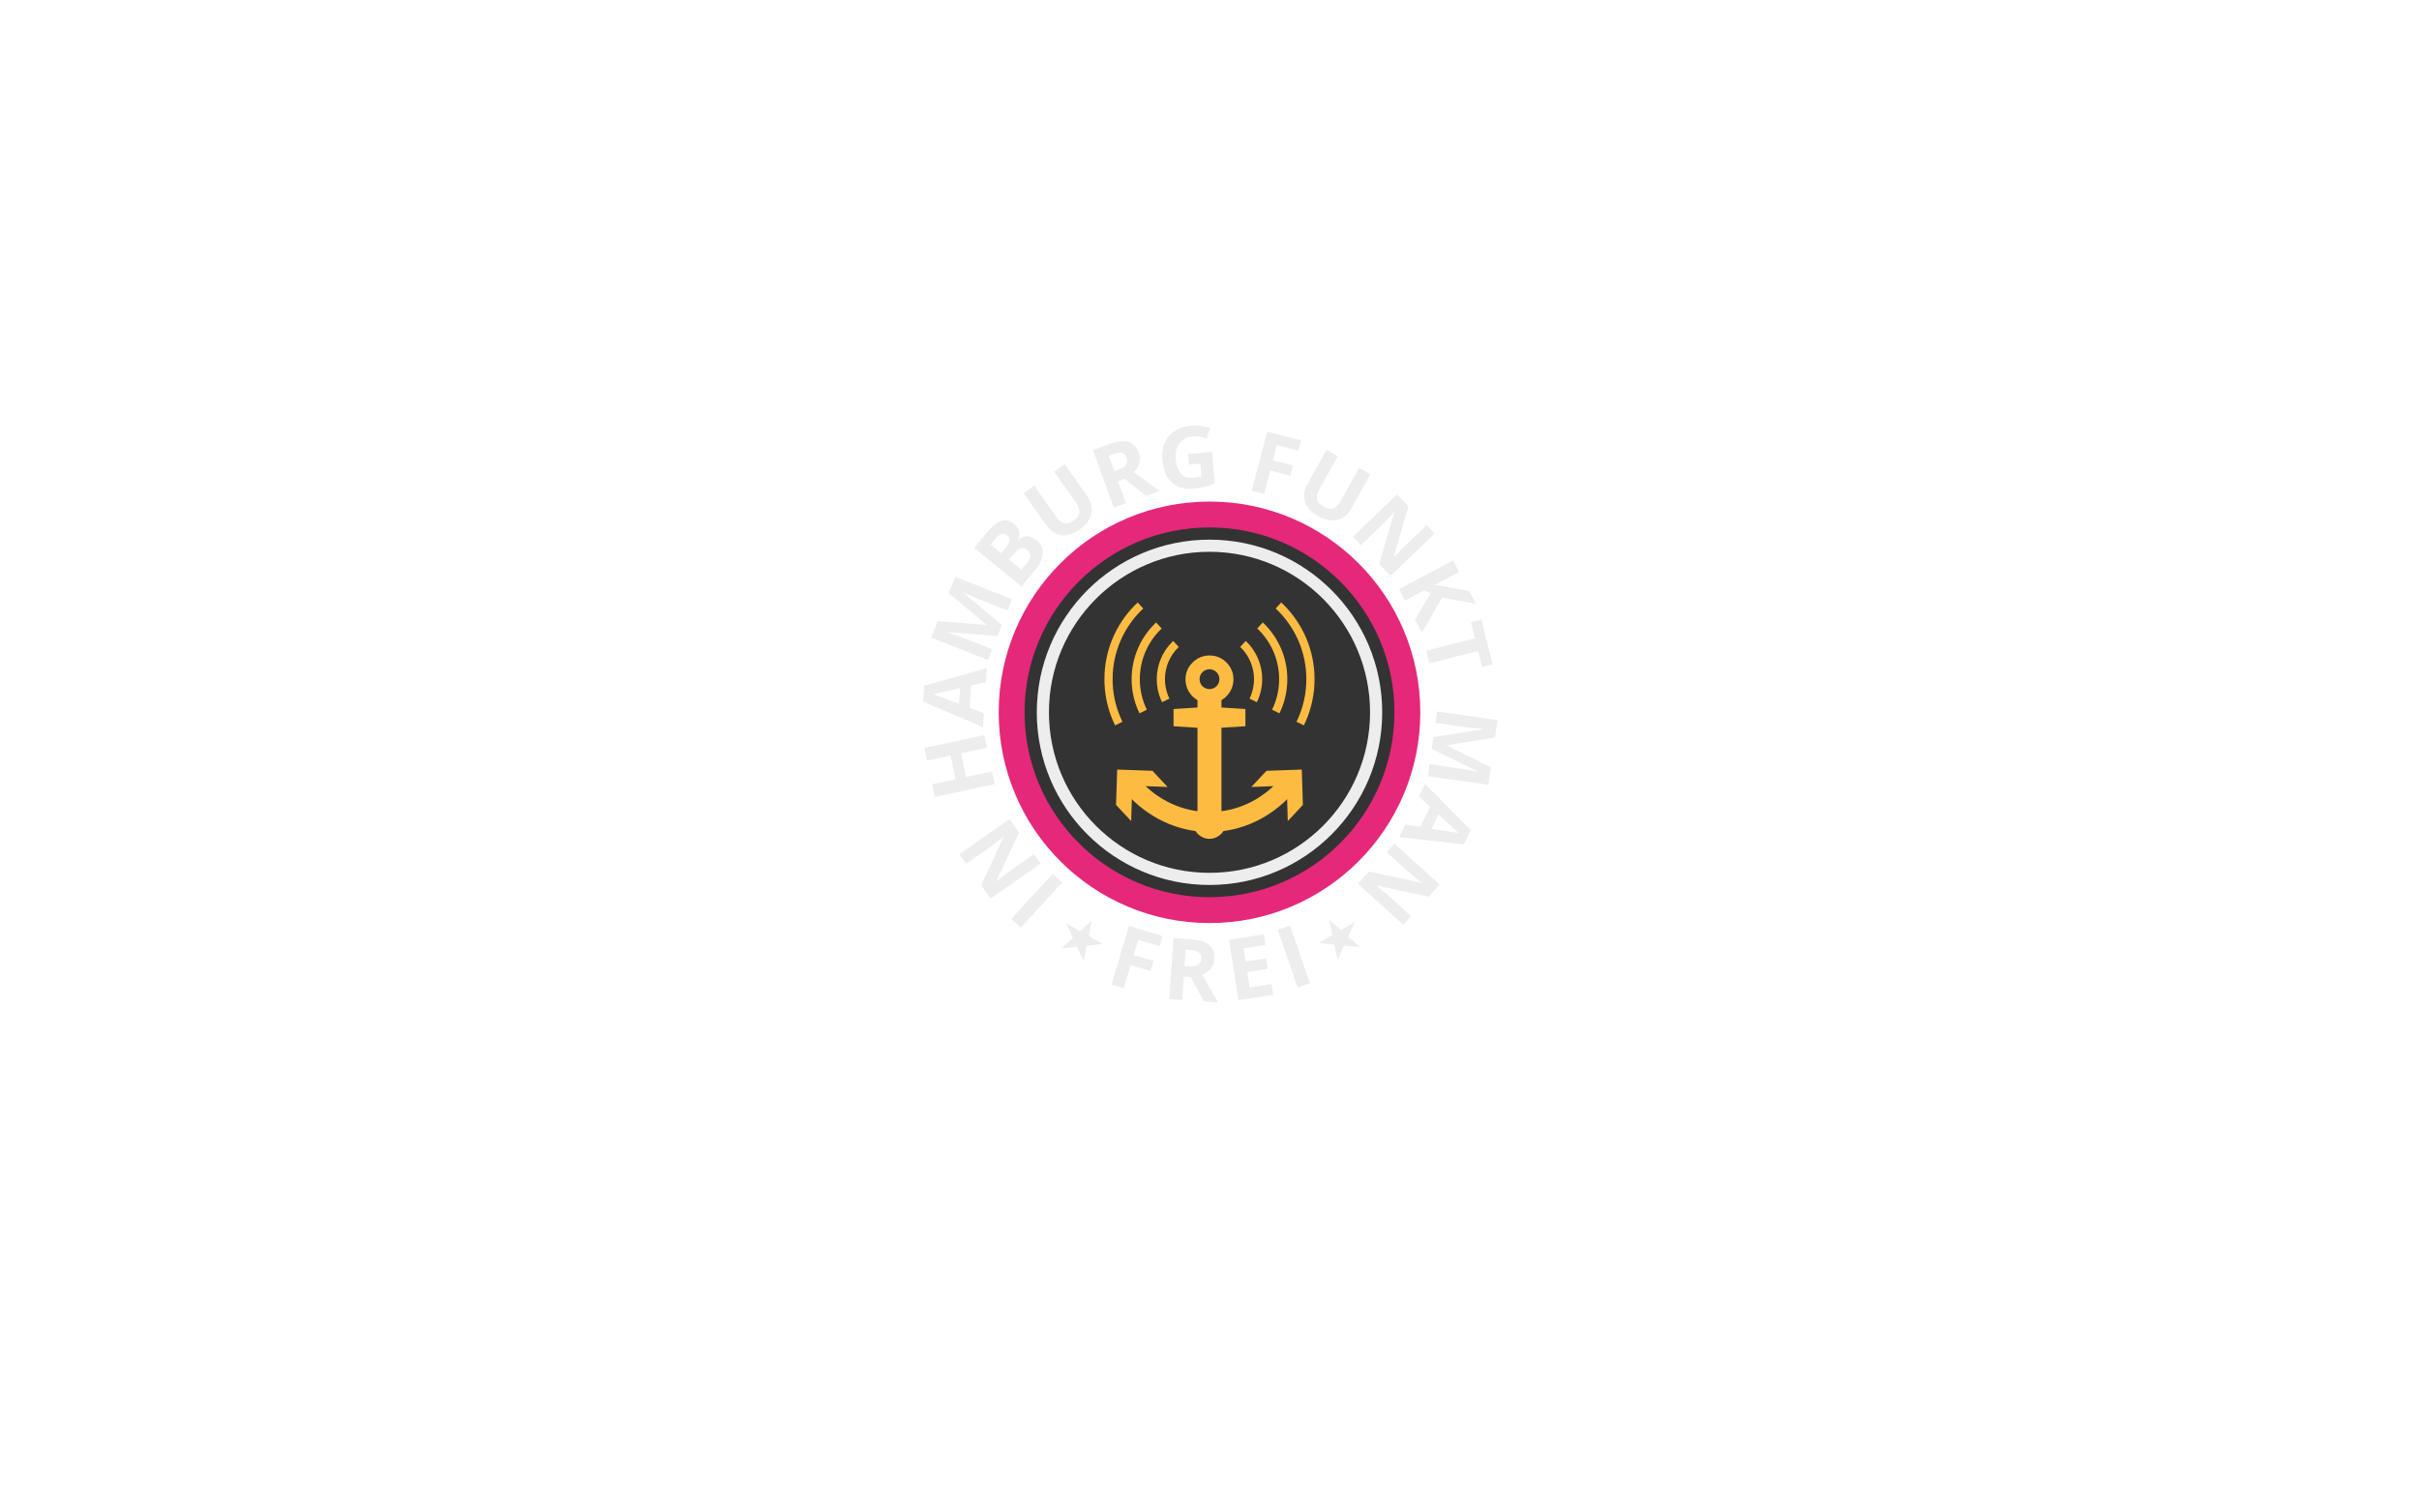
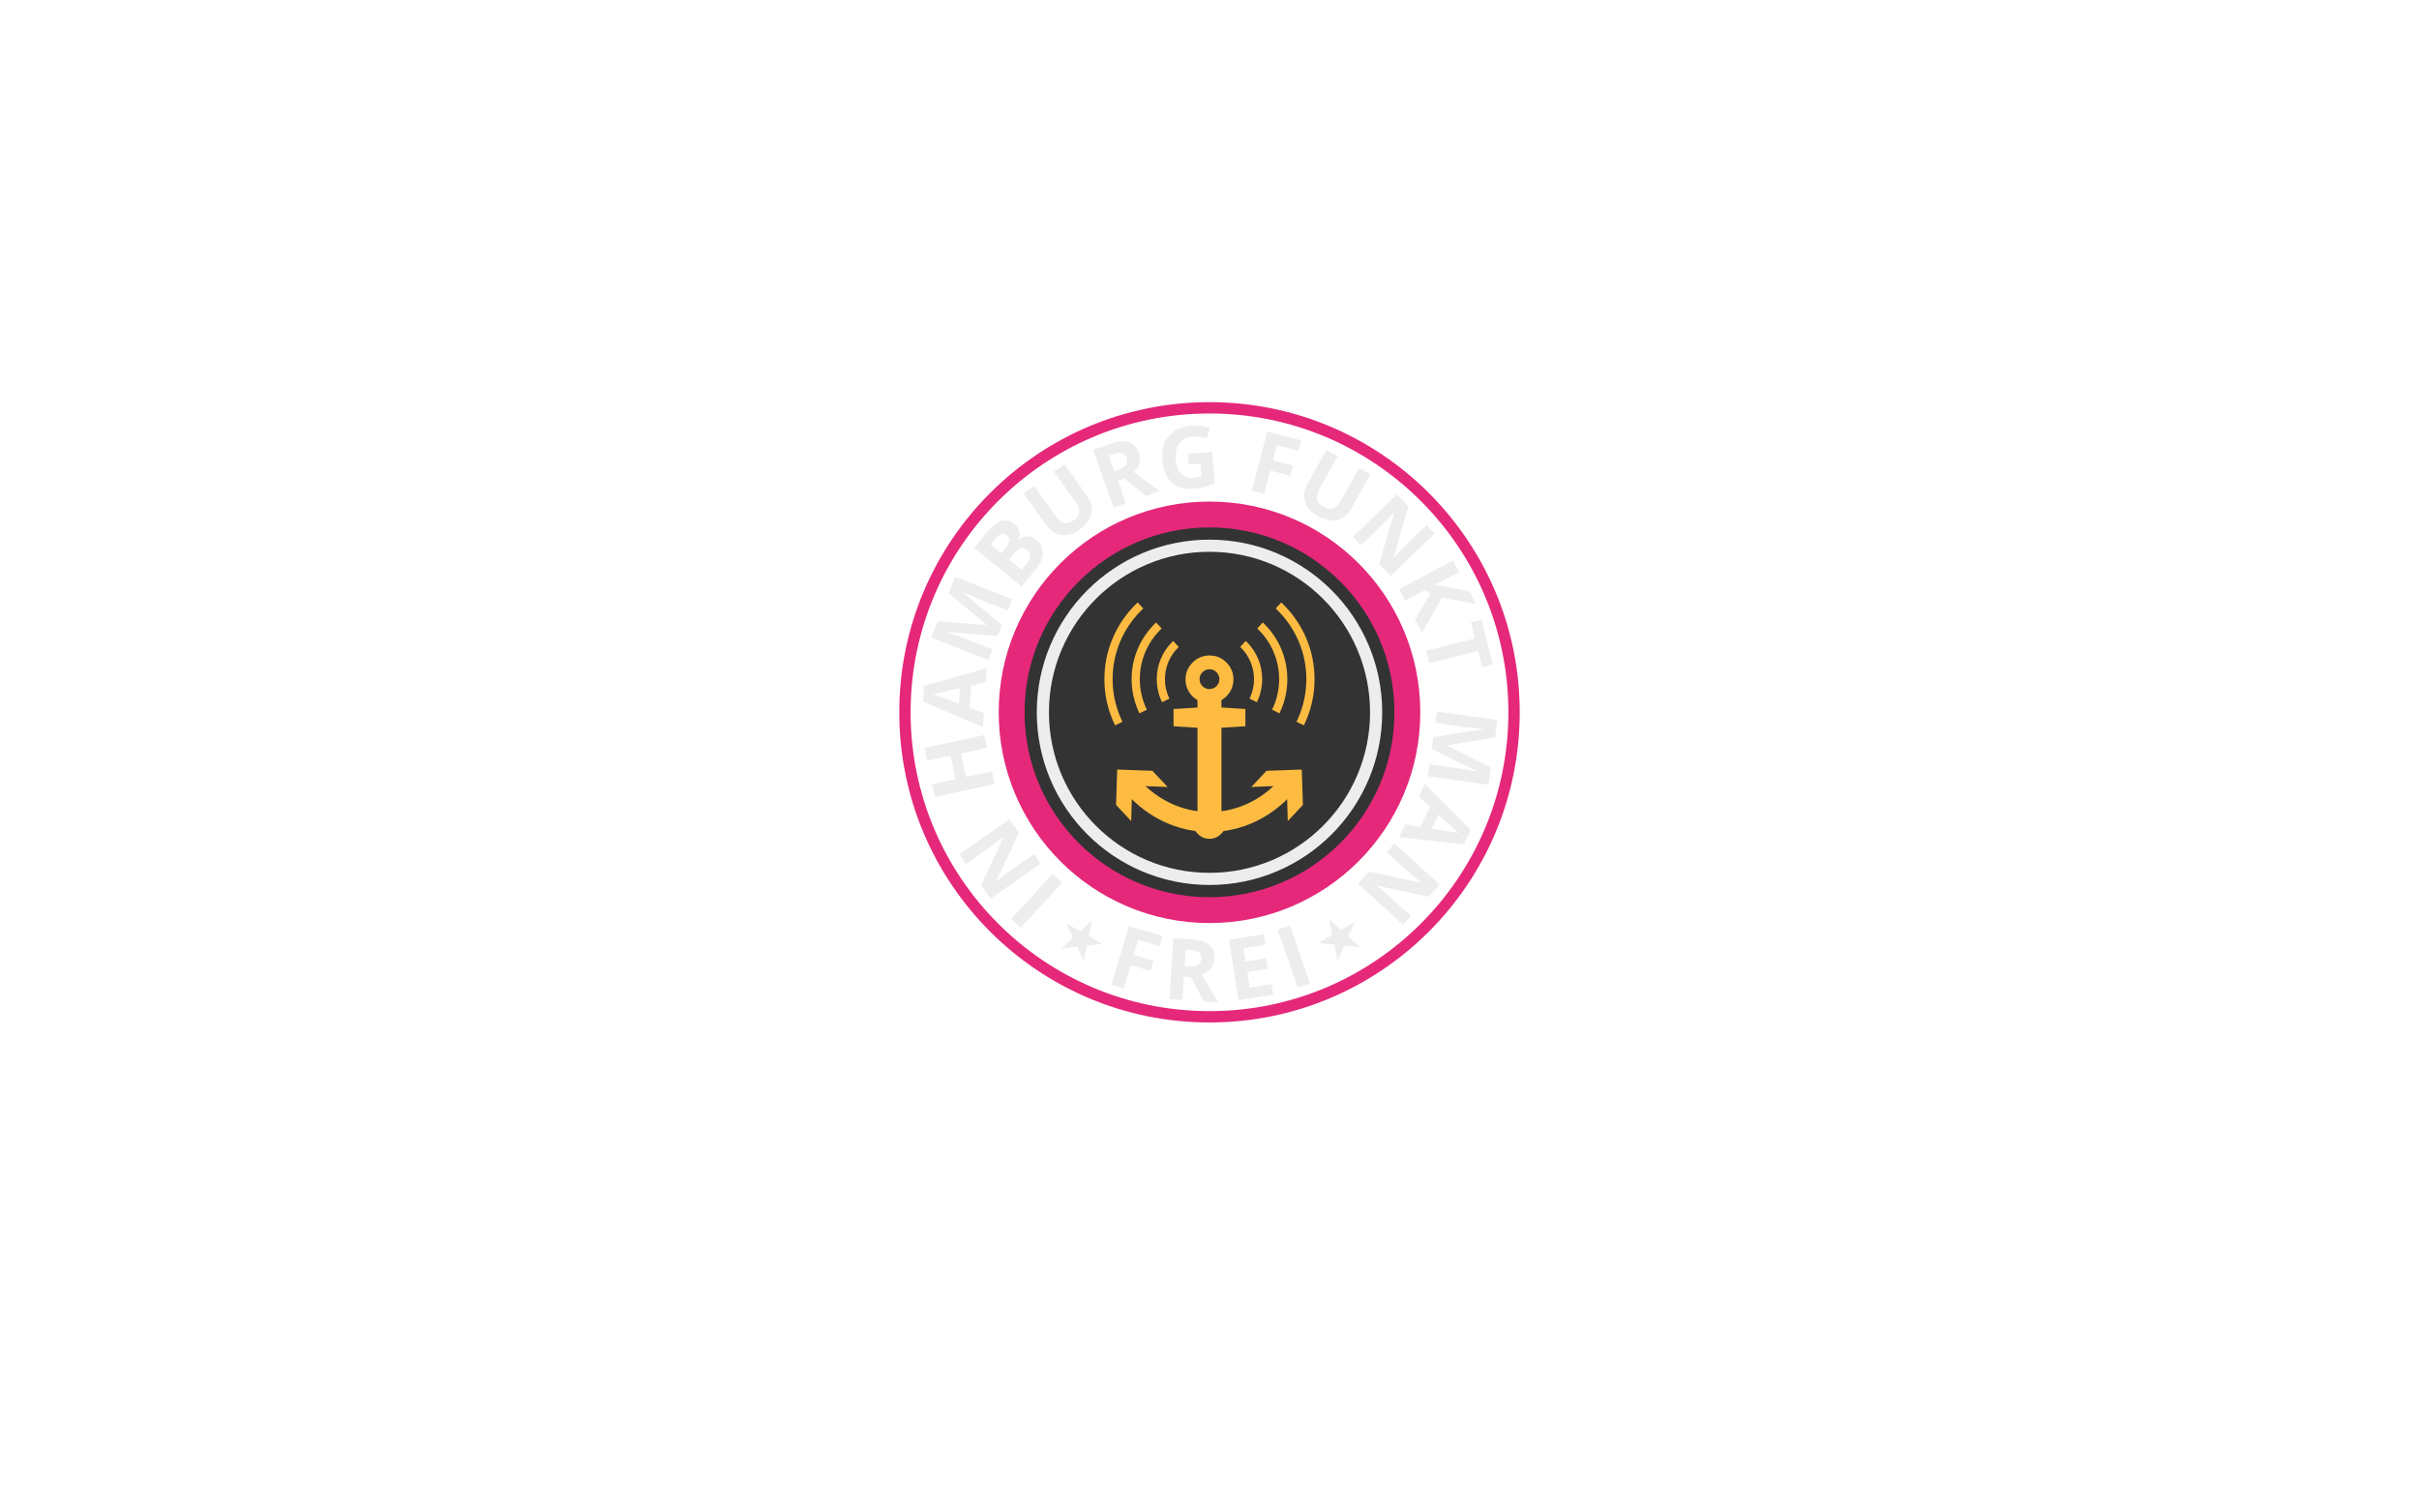
<svg xmlns="http://www.w3.org/2000/svg" width="1920" height="1200" id="svg4890" version="1.1">
  <defs id="defs4892">
    <clipPath clipPathUnits="userSpaceOnUse" id="clipPath4598">
      <path id="path4600" d="m -4588.854,7377.453 -67.262,-33.118 44.242,-47.983 z m -112.111,-81.102 44.242,47.974 -67.257,33.127 z" style="fill:#ff0000;fill-opacity:1;fill-rule:evenodd;stroke:none" />
    </clipPath>
    <clipPath clipPathUnits="userSpaceOnUse" id="clipPath4594">
      <path id="path4596" d="m -4611.873,7366.151 -44.348,-21.836 29.17,-31.637 z m -73.919,-53.473 29.17,31.631 -44.346,21.842 z" style="fill:#ff0000;fill-opacity:1;fill-rule:evenodd;stroke:none" />
    </clipPath>
    <clipPath clipPathUnits="userSpaceOnUse" id="clipPath4590">
      <path id="path4592" d="m -4623.88,7360.256 -32.397,-15.951 21.309,-23.111 z m -53.999,-39.063 21.309,23.107 -32.395,15.956 z" style="fill:#ff0000;fill-opacity:1;fill-rule:evenodd;stroke:none" />
    </clipPath>
    <clipPath clipPathUnits="userSpaceOnUse" id="clipPath4434">
      <rect transform="matrix(0.7071068,0.7071068,-0.7071068,0.7071068,0,0)" ry="1.815" rx="1.23" y="8491.93" x="1914.398" height="261.764" width="261.764" id="rect4436" style="opacity:0.577;fill:#ff0000;stroke:none" />
    </clipPath>
  </defs>
  <g id="layer1" transform="translate(0,147.6378)">
    <g id="g4756" transform="matrix(0.6501202,0,0,0.6501202,3731.117,-5164.579)">
      <path transform="matrix(-0.03715004,-1.394382,-1.394382,0.03715004,-3321.188,8328.488)" style="fill:none;stroke:none;display:inline" d="m 85.714,679.505 c 0,139.649 -113.208,252.857 -252.857,252.857 C -306.792,932.362 -420,819.154 -420,679.505 c 0,-139.649 113.208,-252.857 252.857,-252.857 139.649,0 252.857,113.208 252.857,252.857 z" id="path3369" />
      <path transform="matrix(0,1.086792,-1.086792,0,-3523.988,8768.442)" style="fill:none;stroke:none;display:inline" d="m 85.714,679.505 c 0,139.649 -113.208,252.857 -252.857,252.857 C -306.792,932.362 -420,819.154 -420,679.505 c 0,-139.649 113.208,-252.857 252.857,-252.857 139.649,0 252.857,113.208 252.857,252.857 z" id="path3305" />
      <path transform="matrix(-0.9553549,0,0,0.9553549,-4422.149,7937.624)" style="fill:#333333;fill-opacity:1;stroke:#e5287a;stroke-width:33.049;stroke-linecap:square;stroke-linejoin:round;stroke-miterlimit:4;stroke-opacity:1;stroke-dashoffset:0;display:inline" d="m 85.714,679.505 c 0,139.649 -113.208,252.857 -252.857,252.857 C -306.792,932.362 -420,819.154 -420,679.505 c 0,-139.649 113.208,-252.857 252.857,-252.857 139.649,0 252.857,113.208 252.857,252.857 z" id="path4758" />
      <path transform="matrix(-0.8045741,0,0,0.8045741,-4396.947,8040.081)" style="fill:none;stroke:#ededed;stroke-width:18.429;stroke-linecap:square;stroke-linejoin:round;stroke-miterlimit:4;stroke-opacity:1;stroke-dashoffset:0;display:inline" d="m 85.714,679.505 c 0,139.649 -113.208,252.857 -252.857,252.857 C -306.792,932.362 -420,819.154 -420,679.505 c 0,-139.649 113.208,-252.857 252.857,-252.857 139.649,0 252.857,113.208 252.857,252.857 z" id="path4760" />
      <path transform="matrix(-3.535718,0,0,3.535718,-20726.305,-17420.965)" style="fill:none;stroke:#fdbc41;stroke-width:2.828;stroke-miterlimit:4;stroke-opacity:1" clip-path="url(#clipPath4598)" d="m -4639.634,7344.277 c 0,9.274 -7.518,16.792 -16.792,16.792 -9.274,0 -16.792,-7.518 -16.792,-16.792 0,-9.274 7.518,-16.792 16.792,-16.792 9.274,0 16.792,7.518 16.792,16.792 z" id="path4762" />
      <path transform="matrix(-5.362514,0,0,5.362514,-29232.647,-30837.462)" style="fill:none;stroke:#fdbc41;stroke-width:1.865;stroke-miterlimit:4;stroke-opacity:1" clip-path="url(#clipPath4594)" d="m -4639.634,7344.277 c 0,9.274 -7.518,16.792 -16.792,16.792 -9.274,0 -16.792,-7.518 -16.792,-16.792 0,-9.274 7.518,-16.792 16.792,-16.792 9.274,0 16.792,7.518 16.792,16.792 z" id="path4764" />
      <path transform="matrix(-7.340829,0,0,7.340829,-38444.524,-45366.754)" style="fill:none;stroke:#fdbc41;stroke-width:1.362;stroke-miterlimit:4;stroke-opacity:1" clip-path="url(#clipPath4590)" d="m -4639.634,7344.277 c 0,9.274 -7.518,16.792 -16.792,16.792 -9.274,0 -16.792,-7.518 -16.792,-16.792 0,-9.274 7.518,-16.792 16.792,-16.792 9.274,0 16.792,7.518 16.792,16.792 z" id="path4766" />
      <path id="path4768" d="m -4262.465,8517.396 c 2.522,0 4.932,0.279 7.223,0.836 0.227,0.065 0.454,0.117 0.678,0.175 0.454,0.13 0.904,0.259 1.349,0.402 0.22,0.091 0.445,0.149 0.662,0.22 0.66,0.233 1.314,0.492 1.953,0.778 0.424,0.188 0.843,0.395 1.258,0.603 0.209,0.104 0.423,0.214 0.629,0.324 1.441,0.78 2.825,1.703 4.153,2.755 0.19,0.149 0.383,0.298 0.571,0.454 0.749,0.622 1.48,1.299 2.193,2.011 3.39,3.39 5.772,7.202 7.149,11.426 0.143,0.447 0.283,0.887 0.405,1.34 0.674,2.497 1.009,5.136 1.01,7.91 -2e-4,5.33 -1.332,10.244 -3.996,14.736 -0.999,1.656 -2.122,3.185 -3.368,4.583 -0.416,0.467 -0.847,0.918 -1.291,1.358 -0.221,0.22 -0.442,0.434 -0.67,0.648 -0.228,0.207 -0.452,0.415 -0.687,0.616 l -0.01,0 c -0.233,0.201 -0.471,0.408 -0.712,0.603 l -0.01,0 c -0.24,0.201 -0.481,0.402 -0.728,0.59 l -0.01,0 c -0.246,0.188 -0.491,0.369 -0.745,0.551 l -0.01,0 c -0.253,0.181 -0.509,0.363 -0.77,0.538 l -0.01,0 c -0.261,0.175 -0.519,0.356 -0.786,0.518 l -0.01,0 c -0.267,0.169 -0.537,0.337 -0.811,0.499 l 0,9.029 29.231,1.849 0,21.029 -29.231,1.84 0,108.002 c 14.833,23.292 -40.21,14.961 -29.275,0.072 l 0,-108.013 -29.231,-1.849 0,-21.029 29.231,-1.84 0,-9.018 c -2.206,-1.294 -4.188,-2.817 -5.957,-4.567 -0.443,-0.441 -0.875,-0.89 -1.291,-1.356 -1.246,-1.4 -2.368,-2.928 -3.368,-4.583 -1.499,-2.526 -2.579,-5.183 -3.235,-7.976 -0.51,-2.172 -0.761,-4.428 -0.761,-6.76 0,-0.253 0,-0.506 0.01,-0.754 0.058,-2.499 0.388,-4.888 1.001,-7.157 0.124,-0.454 0.261,-0.896 0.405,-1.34 1.377,-4.224 3.758,-8.035 7.149,-11.426 0.712,-0.713 1.443,-1.386 2.192,-2.01 l 0.01,0 c 1.5,-1.246 3.069,-2.318 4.716,-3.21 l 0.01,0 c 0.616,-0.331 1.241,-0.642 1.878,-0.927 l 0.01,0 c 0.211,-0.091 0.424,-0.181 0.637,-0.272 0,0 0,0 0.01,0 0.213,-0.091 0.422,-0.181 0.637,-0.266 0,0 0,0 0.01,0 0.433,-0.169 0.874,-0.318 1.316,-0.467 0,0 0,0 0.01,0 0.22,-0.091 0.44,-0.13 0.662,-0.207 0,0 0,0 0.01,0 0.447,-0.13 0.893,-0.259 1.349,-0.369 0,0 0,0 0.01,0 0.227,-0.065 0.458,-0.104 0.687,-0.162 0,0 0,0 0.01,0 0.229,-0.065 0.456,-0.104 0.687,-0.136 0,0 0,0 0.01,0 0.231,-0.065 0.462,-0.091 0.695,-0.13 0,0 0,0 0.01,0 0.233,-0.065 0.468,-0.091 0.703,-0.117 0,0 0,0 0.01,0 0.236,-0.065 0.474,-0.065 0.712,-0.091 0,0 0,0 0.01,0 0.238,-0.065 0.48,-0.065 0.72,-0.091 0,0 0,0 0.01,0 0.24,-0.065 0.477,-0.065 0.72,-0.065 0,0 0,0 0.01,0 0.243,0 0.491,-0.065 0.737,-0.065 0,0 0,0 0.01,0 0.245,0 0.489,-0.065 0.736,-0.065 0,0 0,0 0.01,0 0.249,0 0.5,-0.01 0.753,-0.01 z" style="font-size:773.017px;font-style:normal;font-variant:normal;font-weight:normal;font-stretch:normal;line-height:125%;letter-spacing:0px;word-spacing:0px;fill:#fdbc41;fill-opacity:1;stroke:none;display:inline;font-family:FontAwesome;-inkscape-font-specification:FontAwesome" />
      <g transform="translate(0.6129266,0)" id="g4770">
        <path transform="matrix(-0.9033179,0,0,1,-8464.453,1213.108)" clip-path="url(#clipPath4434)" id="path4772" d="m -4651.085,7203.34 c -87.253,0 -158.164,70.911 -158.164,158.164 0,87.253 70.911,158.3 158.164,158.3 87.253,0 158.3,-71.046 158.3,-158.3 0,-87.253 -71.047,-158.164 -158.3,-158.164 z m 0,24.375 c 74.067,0 133.925,59.723 133.925,133.79 0,74.067 -59.858,133.925 -133.925,133.925 -74.067,0 -133.79,-59.858 -133.79,-133.925 0,-74.067 59.723,-133.79 133.79,-133.79 z" style="font-size:medium;font-style:normal;font-variant:normal;font-weight:normal;font-stretch:normal;text-indent:0;text-align:start;text-decoration:none;line-height:normal;letter-spacing:normal;word-spacing:normal;text-transform:none;direction:ltr;block-progression:tb;writing-mode:lr-tb;text-anchor:start;baseline-shift:baseline;color:#000000;fill:#fdbc41;fill-opacity:1;stroke:none;stroke-width:5.631;marker:none;visibility:visible;display:inline;overflow:visible;enable-background:accumulate;font-family:Sans;-inkscape-font-specification:Sans" />
        <path style="fill:#fdbc41;fill-opacity:1" d="m -4183.244,8676.901 -28.736,1.055 18.499,-19.739 43.044,-1.519 1.4,43.172 -18.499,19.739 -0.809,-28.744 c -8.222,-0.591 -9.121,-3.512 -14.9,-13.964 z" id="path4774" />
        <path id="path4776" d="m -4342.97,8676.901 28.736,1.055 -18.499,-19.739 -43.044,-1.519 -1.4,43.172 18.499,19.739 0.809,-28.744 c 8.222,-0.591 9.121,-3.512 14.9,-13.964 z" style="fill:#fdbc41;fill-opacity:1" />
      </g>
      <path transform="matrix(-0.721669,0,0,0.721669,-7622.89,3246.192)" style="fill:#333333;fill-opacity:1;fill-rule:evenodd;stroke:none" d="m -4639.634,7344.277 c 0,9.274 -7.518,16.792 -16.792,16.792 -9.274,0 -16.792,-7.518 -16.792,-16.792 0,-9.274 7.518,-16.792 16.792,-16.792 9.274,0 16.792,7.518 16.792,16.792 z" id="path4778" />
      <path id="path4780" d="m -4241.065,8716.344 c 0.013,0.346 0.028,0.682 0.028,1.031 0,13.219 -9.61,23.938 -21.462,23.938 -11.851,0 -21.462,-10.719 -21.462,-23.938 0,-0.35 0.015,-0.685 0.028,-1.031 l 42.867,0 z" style="fill:#fdbc41;fill-opacity:1;stroke:none" />
      <g style="font-size:86.138px;font-style:normal;font-variant:normal;font-weight:bold;font-stretch:normal;text-align:center;line-height:125%;letter-spacing:0px;word-spacing:0px;text-anchor:middle;fill:#ededed;fill-opacity:1;stroke:none;font-family:Open Sans;-inkscape-font-specification:Open Sans Bold" id="text3299">
        <path d="m -4442.345,8794.703 -50.484,55.015 -11.665,-10.705 50.484,-55.015 11.665,10.704" style="font-size:104.596px;fill:#ededed;-inkscape-font-specification:Open Sans Bold" id="path3415" />
        <path d="m -4506.637,8717.265 11.552,16.476 -27.603,59.024 0.264,0.376 c 7.797,-6.257 13.438,-10.607 16.923,-13.05 l 28.77,-20.172 8.122,11.583 -61.137,42.866 -11.464,-16.351 27.172,-58.66 -0.205,-0.293 c -7.652,5.989 -13.123,10.137 -16.413,12.443 l -28.938,20.29 -8.18,-11.667 61.137,-42.866" style="font-size:104.596px;fill:#ededed;-inkscape-font-specification:Open Sans Bold" id="path3417" />
        <path d="m -4537.587,8614.668 3.303,15.432 -31.513,6.744 6.189,28.916 31.513,-6.744 3.313,15.482 -73.014,15.626 -3.313,-15.482 28.616,-6.124 -6.189,-28.916 -28.616,6.125 -3.303,-15.432 73.014,-15.626" style="font-size:104.596px;fill:#ededed;-inkscape-font-specification:Open Sans Bold" id="path3419" />
        <path d="m -4535.465,8549.863 -18.086,4.254 -1.759,27.165 17.386,6.551 -1.102,17.023 -73.115,-31.143 1.251,-19.316 76.527,-21.556 -1.102,17.023 m -31.581,7.167 c -16.395,3.954 -25.666,6.186 -27.814,6.695 -2.146,0.475 -3.84,0.809 -5.08,1.002 4.277,1.403 14.822,5.31 31.637,11.722 l 1.257,-19.418" style="font-size:104.596px;fill:#ededed;-inkscape-font-specification:Open Sans Bold" id="path3421" />
        <path d="m -4521.206,8493.617 -61.089,-4.795 -0.169,0.427 c 11.322,3.775 18.835,6.394 22.54,7.857 l 32.302,12.756 -5.196,13.158 -69.449,-27.424 7.916,-20.046 59.598,4.536 0.113,-0.285 -46.224,-38.405 7.916,-20.046 69.449,27.424 -5.421,13.728 -32.872,-12.981 c -1.552,-0.613 -3.335,-1.335 -5.349,-2.167 -2.002,-0.864 -7.298,-3.211 -15.888,-7.043 l -0.169,0.427 47.319,39.387 -5.327,13.491" style="font-size:104.596px;fill:#ededed;-inkscape-font-specification:Open Sans Bold" id="path3423" />
        <path d="m -4549.727,8386.074 14.681,-18.013 c 6.69,-8.208 12.715,-13.203 18.075,-14.983 5.356,-1.829 10.58,-0.667 15.674,3.484 3.458,2.818 5.628,5.948 6.511,9.392 0.905,3.417 0.485,6.654 -1.261,9.712 l 0.396,0.323 c 3.808,-3.002 7.49,-4.394 11.045,-4.175 3.577,0.192 7.226,1.804 10.948,4.837 5.279,4.302 7.837,9.571 7.674,15.807 -0.141,6.21 -2.879,12.587 -8.214,19.133 l -17.649,21.656 -57.88,-47.172 m 32.925,6.409 5.808,-7.126 c 2.71,-3.325 4.153,-6.147 4.328,-8.464 0.197,-2.343 -0.892,-4.483 -3.268,-6.419 -2.217,-1.807 -4.467,-2.279 -6.751,-1.417 -2.289,0.814 -4.863,2.976 -7.724,6.487 l -5.259,6.453 12.867,10.486 m 9.739,7.937 15.084,12.293 6.518,-7.997 c 2.753,-3.378 4.139,-6.399 4.158,-9.063 0.019,-2.664 -1.305,-5.082 -3.97,-7.255 -4.804,-3.915 -10.002,-2.441 -15.594,4.421 l -6.195,7.601" style="font-size:104.596px;fill:#ededed;-inkscape-font-specification:Open Sans Bold" id="path3425" />
        <path d="m -4439.384,8283.812 27.936,39.419 c 3.189,4.5 4.971,9.164 5.345,13.99 0.402,4.807 -0.66,9.461 -3.187,13.964 -2.526,4.503 -6.387,8.595 -11.581,12.276 -7.834,5.552 -15.335,7.863 -22.503,6.934 -7.188,-0.957 -13.253,-4.921 -18.195,-11.894 l -27.818,-39.252 12.876,-9.125 26.43,37.294 c 3.327,4.695 6.713,7.47 10.157,8.326 3.444,0.856 7.347,-0.262 11.709,-3.353 4.222,-2.992 6.5,-6.255 6.834,-9.789 0.342,-3.581 -1.161,-7.732 -4.508,-12.455 l -26.371,-37.211 12.876,-9.125" style="font-size:104.596px;fill:#ededed;-inkscape-font-specification:Open Sans Bold" id="path3427" />
        <path d="m -4378.626,8292.34 4.804,-1.734 c 4.708,-1.699 7.899,-3.738 9.575,-6.117 1.675,-2.378 1.906,-5.249 0.693,-8.612 -1.202,-3.331 -3.211,-5.284 -6.025,-5.861 -2.783,-0.588 -6.576,-0.016 -11.38,1.718 l -4.516,1.63 6.849,18.975 m 4.37,12.106 9.727,26.95 -14.892,5.375 -25.35,-70.233 20.465,-7.386 c 9.544,-3.445 17.235,-4.248 23.075,-2.41 5.828,1.806 10.019,6.248 12.574,13.325 1.491,4.131 1.684,8.225 0.577,12.28 -1.118,4.023 -3.429,7.699 -6.934,11.027 16.267,11.974 26.835,19.689 31.702,23.145 l -16.525,5.965 -26.493,-20.898 -7.926,2.861" style="font-size:104.596px;fill:#ededed;-inkscape-font-specification:Open Sans Bold" id="path3429" />
        <path d="m -4288.817,8271.142 29.522,-2.432 3.179,38.582 c -4.656,1.955 -9.08,3.413 -13.271,4.373 -4.155,0.991 -8.438,1.669 -12.849,2.032 -11.232,0.925 -20.088,-1.659 -26.569,-7.753 -6.449,-6.131 -10.183,-15.372 -11.201,-27.723 -0.99,-12.012 1.666,-21.66 7.967,-28.944 6.335,-7.286 15.593,-11.431 27.775,-12.435 7.635,-0.629 15.124,0.291 22.468,2.761 l -4.203,13.055 c -5.653,-2.267 -11.415,-3.159 -17.285,-2.676 -6.821,0.562 -12.095,3.303 -15.824,8.222 -3.728,4.919 -5.274,11.247 -4.637,18.984 0.665,8.076 2.82,14.116 6.464,18.121 3.675,3.968 8.668,5.692 14.98,5.172 3.292,-0.271 6.606,-0.886 9.943,-1.844 l -1.279,-15.524 -14.099,1.161 -1.082,-13.132" style="font-size:104.596px;fill:#ededed;-inkscape-font-specification:Open Sans Bold" id="path3431" />
        <path d="m -4195.86,8320.091 -15.063,-3.97 19.029,-72.202 41.385,10.907 -3.306,12.544 -26.323,-6.937 -4.907,18.619 24.495,6.456 -3.293,12.495 -24.495,-6.456 -7.523,28.545" style="font-size:104.596px;fill:#ededed;-inkscape-font-specification:Open Sans Bold" id="path3433" />
        <path d="m -4066.063,8296.076 -23.472,42.23 c -2.68,4.821 -6.115,8.443 -10.305,10.867 -4.161,2.44 -8.817,3.494 -13.97,3.162 -5.152,-0.332 -10.511,-2.044 -16.076,-5.137 -8.392,-4.665 -13.719,-10.43 -15.98,-17.296 -2.244,-6.896 -1.29,-14.078 2.862,-21.548 l 23.373,-42.051 13.794,7.667 -22.206,39.953 c -2.796,5.029 -3.835,9.282 -3.118,12.758 0.717,3.476 3.412,6.512 8.084,9.109 4.524,2.514 8.45,3.158 11.781,1.932 3.377,-1.24 6.471,-4.389 9.283,-9.448 l 22.157,-39.864 13.794,7.667" style="font-size:104.596px;fill:#ededed;-inkscape-font-specification:Open Sans Bold" id="path3435" />
        <path d="m -4041.406,8420.213 -13.949,-14.503 18.196,-62.567 -0.319,-0.331 c -6.742,7.382 -11.647,12.547 -14.714,15.498 l -25.326,24.357 -9.807,-10.197 53.817,-51.759 13.842,14.393 -17.827,62.141 0.248,0.258 c 6.64,-7.095 11.408,-12.034 14.304,-14.819 l 25.473,-24.499 9.877,10.27 -53.817,51.759" style="font-size:104.596px;fill:#ededed;-inkscape-font-specification:Open Sans Bold" id="path3437" />
        <path d="m -4003.076,8489.41 -8.39,-15.9 18.695,-31.982 -7.368,-3.677 -23.578,12.442 -7.389,-14.002 66.037,-34.847 7.389,14.002 -30.218,15.946 10.677,1.411 31.888,6.041 8.199,15.538 -41.38,-7.615 -24.561,42.643" style="font-size:104.596px;fill:#ededed;-inkscape-font-specification:Open Sans Bold" id="path3439" />
        <path d="m -3994.09,8526.919 -3.877,-15.35 59.618,-15.06 -4.966,-19.658 12.775,-3.227 13.809,54.667 -12.775,3.227 -4.966,-19.658 -59.618,15.06" style="font-size:104.596px;fill:#ededed;-inkscape-font-specification:Open Sans Bold" id="path3441" />
        <path d="m -3989.184,8617.082 60.515,-9.631 0.064,-0.455 c -11.891,-1.022 -19.808,-1.81 -23.753,-2.366 l -34.39,-4.844 1.973,-14.009 73.938,10.415 -3.006,21.342 -59.005,9.534 -0.043,0.303 53.926,26.525 -3.006,21.342 -73.938,-10.415 2.059,-14.616 34.997,4.929 c 1.652,0.233 3.555,0.518 5.708,0.856 2.148,0.371 7.847,1.415 17.095,3.13 l 0.064,-0.455 -55.221,-27.223 2.023,-14.363" style="font-size:104.596px;fill:#ededed;-inkscape-font-specification:Open Sans Bold" id="path3443" />
        <path d="m -4023.445,8723.817 18.353,2.892 11.888,-24.488 -13.624,-12.632 7.45,-15.345 55.938,56.45 -8.453,17.413 -79,-8.943 7.45,-15.345 m 31.949,5.291 c 16.674,2.531 26.101,3.966 28.283,4.306 2.167,0.37 3.861,0.701 5.082,0.991 -3.43,-2.914 -11.719,-10.515 -24.867,-22.802 l -8.498,17.505" style="font-size:104.596px;fill:#ededed;-inkscape-font-specification:Open Sans Bold" id="path3445" />
        <path d="m -4081.29,8796.045 13.53,-14.895 63.652,13.935 0.309,-0.34 c -7.82,-6.229 -13.305,-10.774 -16.455,-13.635 l -26.01,-23.625 9.512,-10.472 55.271,50.203 -13.427,14.782 -63.202,-13.595 -0.24,0.265 c 7.526,6.146 12.777,10.57 15.751,13.271 l 26.161,23.762 -9.581,10.548 -55.271,-50.203" style="font-size:104.596px;fill:#ededed;-inkscape-font-specification:Open Sans Bold" id="path3447" />
      </g>
      <g style="font-size:21.534px;font-style:normal;font-variant:normal;font-weight:normal;font-stretch:normal;text-align:center;line-height:125%;letter-spacing:0px;word-spacing:0px;text-anchor:middle;fill:#ededed;fill-opacity:1;stroke:none;font-family:Open Sans;-inkscape-font-specification:Open Sans" id="text3371">
        <path d="m -4437.262,8844.549 16.848,9.536 14.327,-13.018 -3.738,19.011 16.801,9.509 -19.295,2.253 -3.738,19.011 -8.169,-17.734 -19.362,2.152 14.327,-13.018 -8.001,-17.701" style="font-size:110.749px" id="path3450" />
        <path d="m -4367.186,8923.714 -14.924,-4.463 21.394,-71.537 41.004,12.263 -3.717,12.428 -26.08,-7.8 -5.517,18.447 24.27,7.258 -3.702,12.38 -24.27,-7.258 -8.458,28.282" style="font-size:104.596px;font-weight:bold;letter-spacing:15.382px;fill:#ededed;-inkscape-font-specification:Open Sans Bold" id="path3452" />
        <path d="m -4292.91,8896.657 5.096,0.342 c 4.994,0.335 8.736,-0.25 11.225,-1.755 2.49,-1.505 3.854,-4.041 4.093,-7.608 0.237,-3.533 -0.817,-6.129 -3.163,-7.788 -2.312,-1.657 -6.016,-2.656 -11.111,-2.998 l -4.79,-0.321 -1.35,20.128 m -0.862,12.841 -1.918,28.587 -15.797,-1.06 4.998,-74.5 21.708,1.456 c 10.124,0.679 17.49,3.033 22.1,7.062 4.612,3.995 6.666,9.746 6.162,17.254 -0.294,4.382 -1.762,8.208 -4.404,11.478 -2.64,3.235 -6.233,5.673 -10.779,7.313 10.087,17.5 16.665,28.81 19.734,33.93 l -17.529,-1.176 -15.866,-29.78 -8.408,-0.564" style="font-size:104.596px;font-weight:bold;letter-spacing:15.382px;fill:#ededed;-inkscape-font-specification:Open Sans Bold" id="path3454" />
        <path d="m -4184.626,8931.641 -42.484,6.661 -11.566,-73.766 42.484,-6.661 2.009,12.816 -26.843,4.209 2.539,16.196 24.976,-3.916 2.009,12.816 -24.976,3.916 2.982,19.022 26.843,-4.209 2.025,12.917" style="font-size:104.596px;font-weight:bold;letter-spacing:15.382px;fill:#ededed;-inkscape-font-specification:Open Sans Bold" id="path3456" />
        <path d="m -4154.814,8922.858 -24.359,-70.583 14.966,-5.165 24.359,70.583 -14.966,5.165" style="font-size:104.596px;font-weight:bold;letter-spacing:15.382px;fill:#ededed;-inkscape-font-specification:Open Sans Bold" id="path3458" />
        <path d="m -4129.269,8868.374 16.756,-9.697 -3.967,-18.947 14.498,12.852 16.709,-9.67 -7.831,17.777 14.498,12.852 -19.429,-1.939 -7.952,17.785 -3.967,-18.947 -19.315,-2.067" style="font-size:110.749px" id="path3460" />
      </g>
+       <path id="path3142" d="m -4634.294,8586.793 c 0,205.354 166.472,371.826 371.826,371.826 205.354,0 371.826,-166.472 371.826,-371.826 0,-205.354 -166.472,-371.826 -371.826,-371.826 -205.354,0 -371.826,166.472 -371.826,371.826 z" style="fill:none;stroke:#e5287a;stroke-width:13.841;stroke-linecap:square;stroke-linejoin:round;stroke-miterlimit:4;stroke-opacity:1;stroke-dasharray:none;stroke-dashoffset:0;display:inline" />
    </g>
  </g>
</svg>
